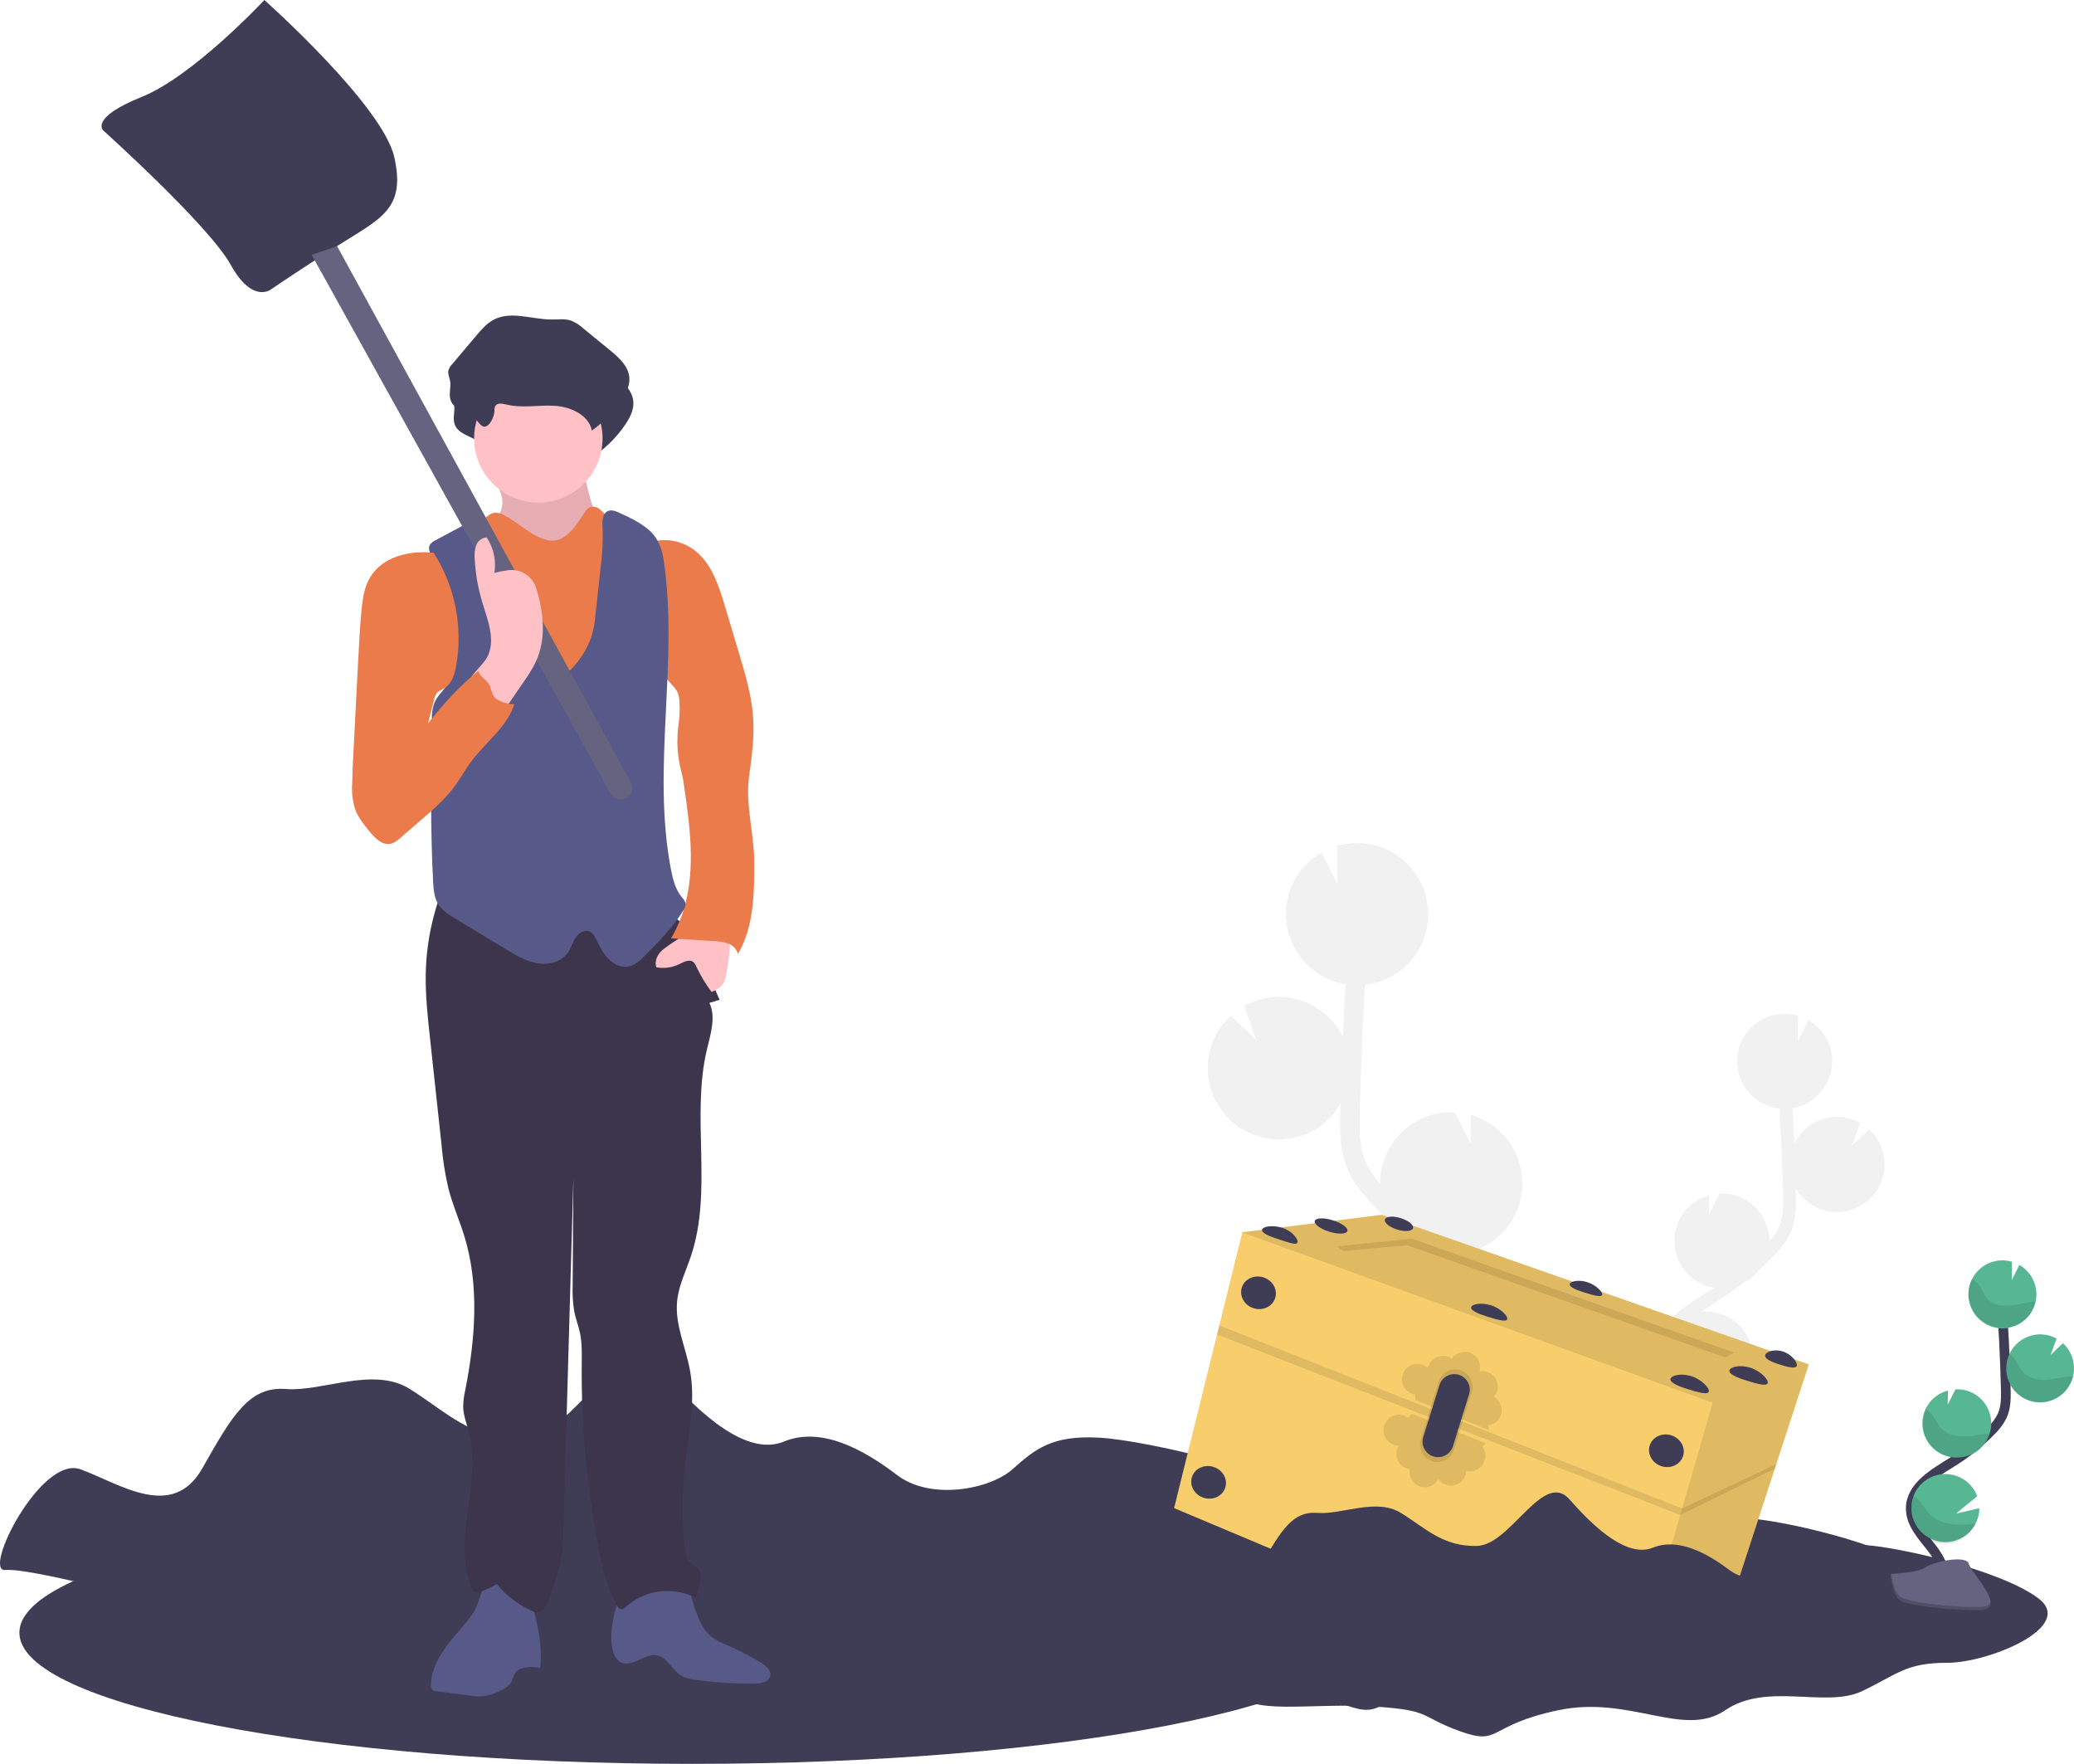
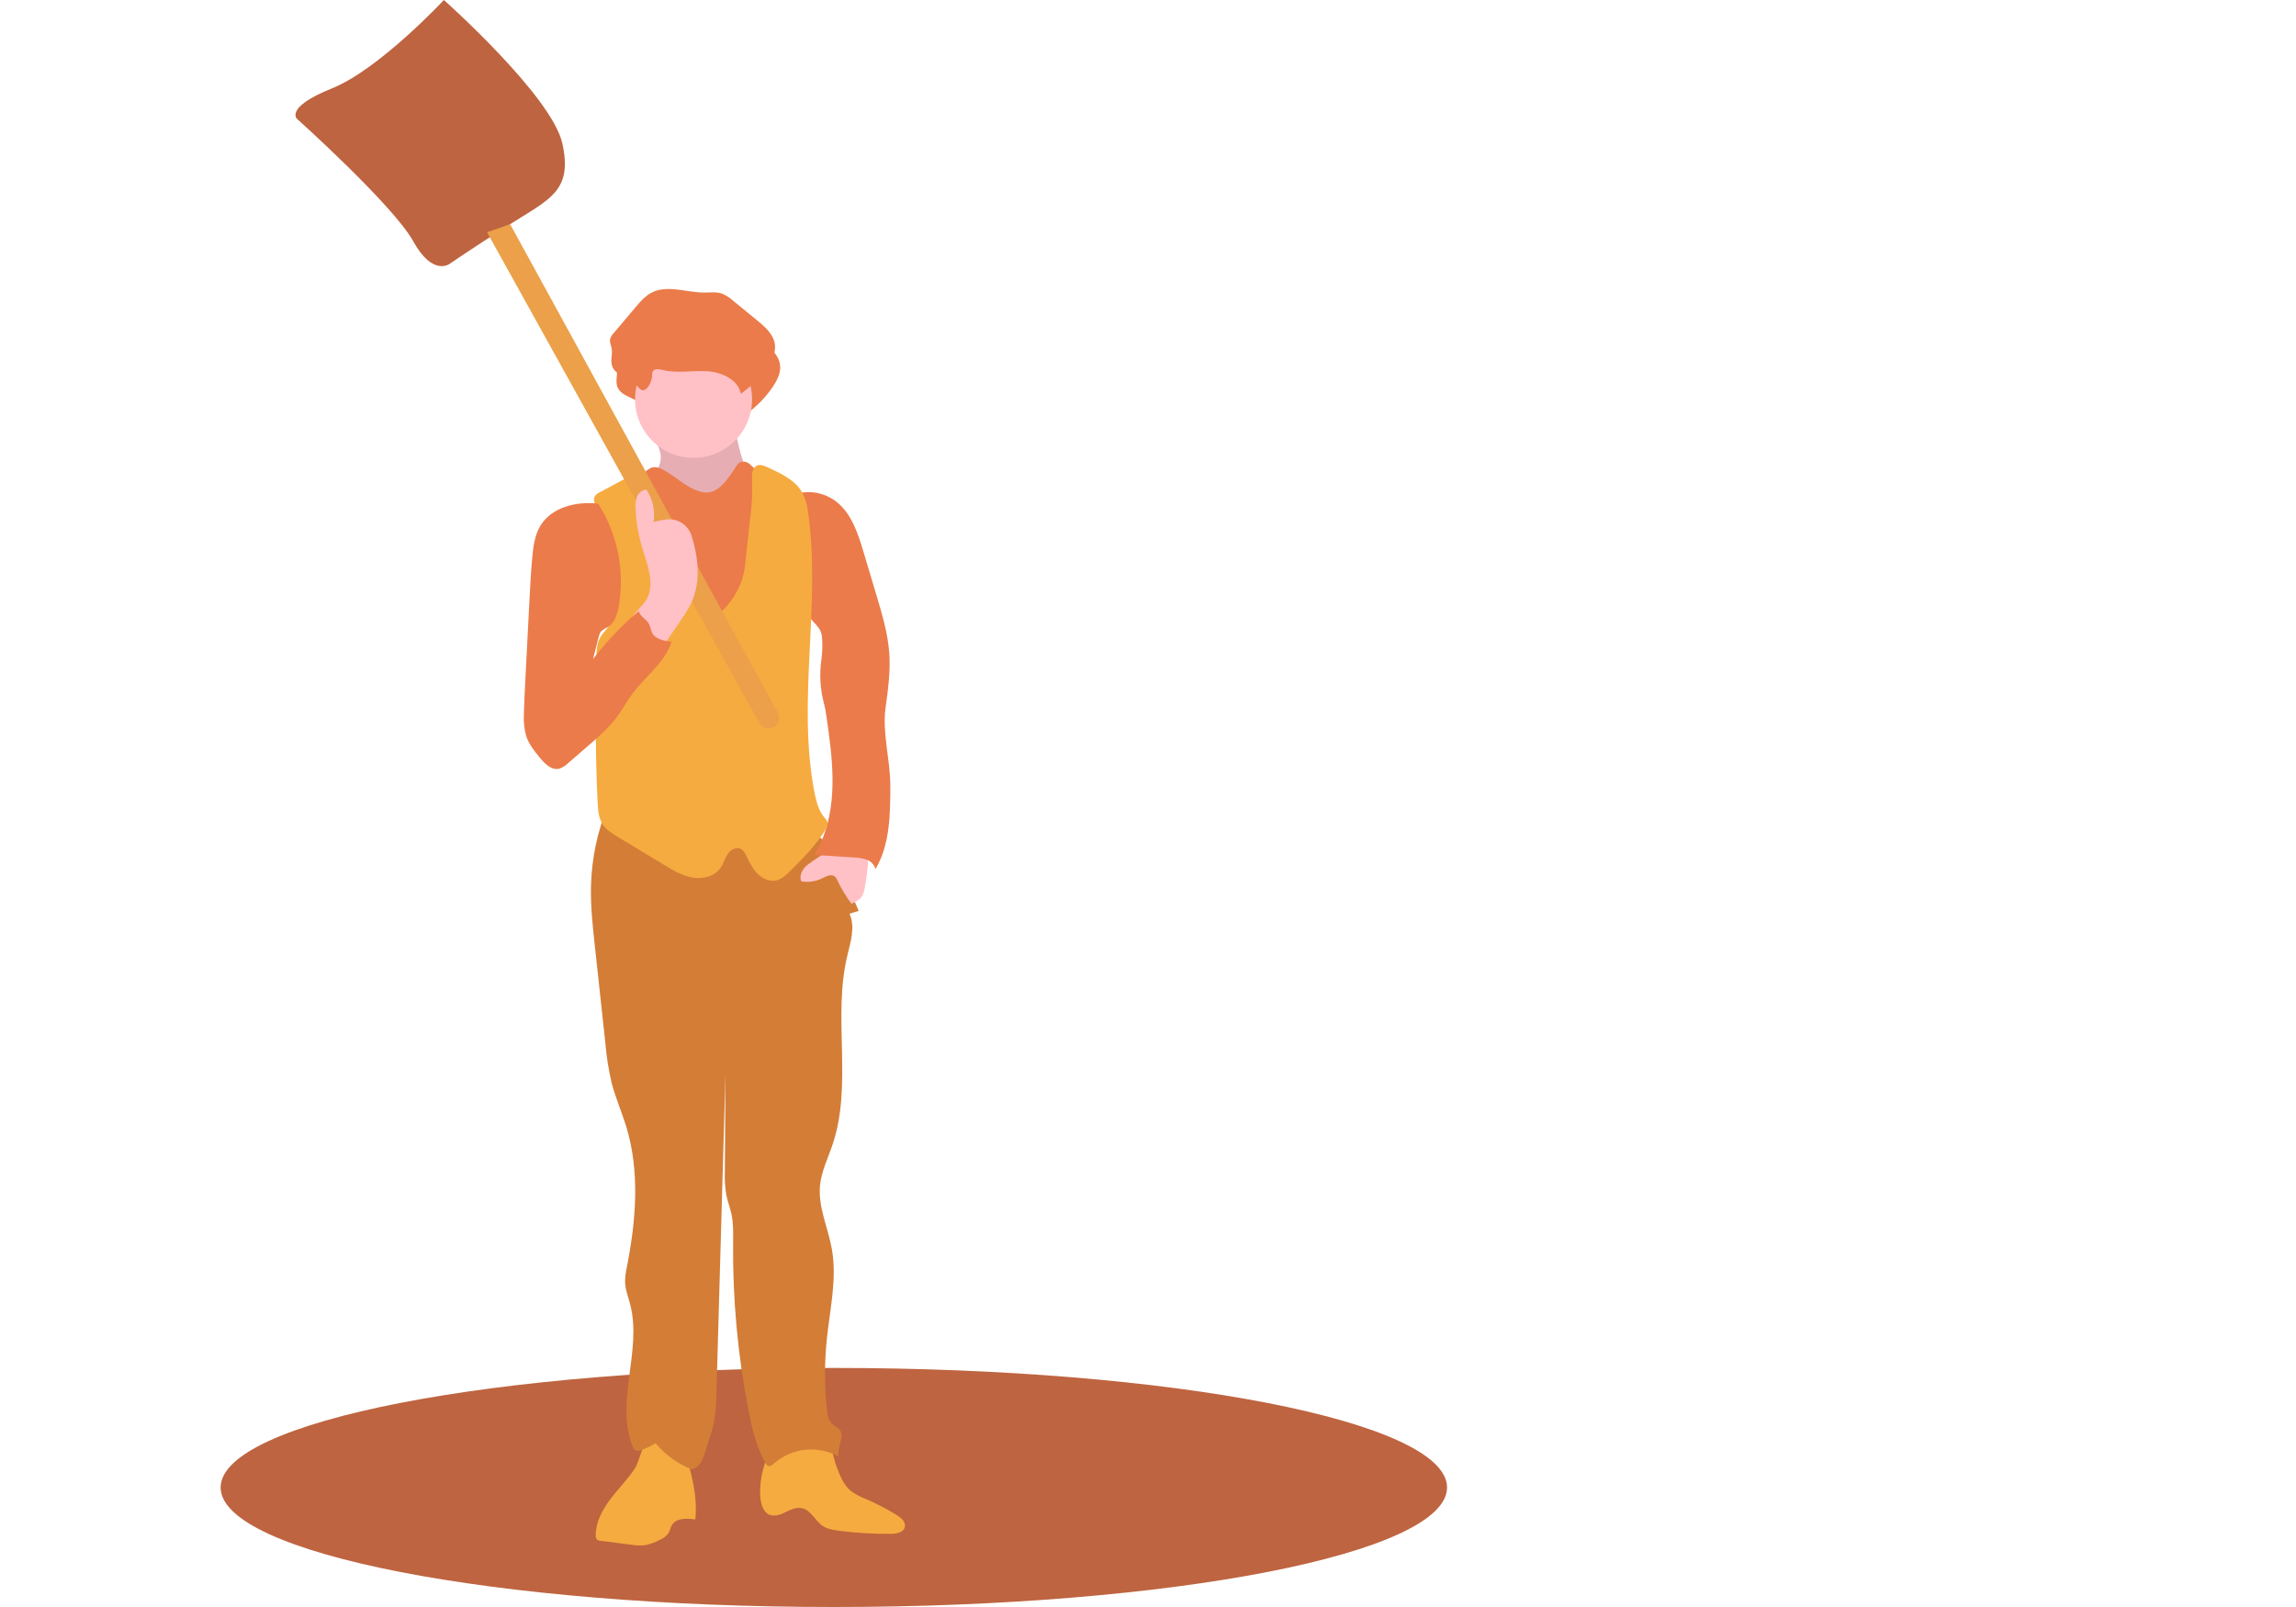
- <svg xmlns="http://www.w3.org/2000/svg" id="b6b6fb51-5da5-49d9-a163-13a86b5de1cc" data-name="Layer 1" width="853.78" height="726" viewBox="0 0 853.78 726">
-   <ellipse cx="284.98" cy="672" rx="277" ry="54" fill="#3f3d56" />
-   <path d="M236.36,746S185,732.19,175.31,733.21s14.68-47.36,30.91-41.46,37.87,21.42,50.24-.5,19.31-33.72,34.38-32.54,35.94-9.43,51,0,25.64,21.06,46.44,20.56S428.8,631.58,445,650.46s35.63,36.15,50.86,29.87,32.61,3.16,46.52,13.78,38.26,5.9,47.53-2.36,16.24-14.16,35.94-13,82.31,15.34,105.5,33-30.14,40.12-55.65,40.12-30.14,7.08-52.17,17.7-58-5.9-83.47,11.8-58-9.44-102,0-34.78,22.41-60.29,13-16.23-13-53.33-15.34-77.67,5.9-81.15-9.44-26.64-18.88-40.56-23.6S236.36,746,236.36,746Z" transform="translate(-173.11 -87)" fill="#3f3d56" />
-   <path d="M876.08,618.72l2-1.28.59-.38a19.55,19.55,0,0,1-2-38.1l-.1,8.06,4.43-8.77h0a19.56,19.56,0,0,1,20.45,18.63c0,.38,0,.74,0,1.11a23.3,23.3,0,0,0,3.86-5.7c1.88-4.19,1.91-8.92,1.77-14.68-.3-11.4-.79-22.89-1.43-34.35a19.54,19.54,0,0,1-17.37-18.51,17.38,17.38,0,0,1,0-1.77c0-.15,0-.3,0-.44,0-.57.09-1.13.18-1.69a2.56,2.56,0,0,1,0-.27c.07-.47.17-.93.28-1.39,0-.17.09-.34.13-.51.14-.5.29-1,.47-1.48.06-.16.12-.31.19-.47.14-.36.29-.71.45-1.06.08-.18.16-.37.25-.55l.07-.14h0a19.57,19.57,0,0,1,23-9.92l-.13,10.49,4.38-8.66a19.53,19.53,0,0,1,9.76,16,19.17,19.17,0,0,1-.43,5.05h0c0,.14-.08.27-.11.41s-.13.52-.2.77-.19.65-.3,1-.16.48-.25.72-.29.68-.44,1c-.09.19-.17.39-.26.59-.25.5-.52,1-.81,1.48-.1.17-.22.33-.32.49-.21.32-.42.65-.65,1s-.29.38-.44.56-.43.54-.66.8-.33.36-.5.54-.48.5-.74.74l-.51.48-.89.74-.46.36c-.47.34-.94.66-1.44,1l-.28.16a14.09,14.09,0,0,1-1.27.69l-.56.25c-.35.16-.71.32-1.08.45l-.64.23c-.36.13-.72.24-1.09.34l-.66.17c-.4.1-.81.18-1.22.25h-.08q.4,7.26.72,14.51a19.54,19.54,0,0,1,27.14-8.49l-3.45,9.48,7.11-6.83a19.49,19.49,0,0,1,6.32,13.5,19.21,19.21,0,0,1-.5,5.39,19.55,19.55,0,0,1-36,5.33c0,.49,0,1,0,1.47.13,5.08.29,11.4-2.24,17a34.54,34.54,0,0,1-7.2,9.72c-1.78,1.81-3.62,3.56-5.5,5.26a19.66,19.66,0,0,1-7.07,5.87q-4.65,3.58-9.62,6.71L879,623.34c-1.86,1.16-3.77,2.34-5.64,3.57l1-.08a19.56,19.56,0,0,1,19.25,12.73l-12.22,10,13.45-3.12a19.59,19.59,0,0,1-28,17.62c.31.37.61.75.91,1.13l1.78,2.22c8,10.08,10.17,19.64,6.23,26.93l-4.79-2.59c3.83-7.1-1.93-16.18-5.71-21-.57-.73-1.16-1.46-1.75-2.19-5.08-6.31-10.84-13.47-10.7-22.25C852.91,633.07,865.76,625.11,876.08,618.72Z" transform="translate(-173.11 -87)" fill="#f1f1f1" />
-   <path d="M779.43,605.39l-3.07-1.92c-.3-.18-.59-.37-.88-.56a29.29,29.29,0,0,0,3-57.06l.15,12.07L772,544.79h-.08a29.29,29.29,0,0,0-30.62,27.9c0,.56,0,1.11,0,1.66a35,35,0,0,1-5.79-8.55c-2.81-6.26-2.86-13.35-2.64-22,.44-17.08,1.18-34.29,2.14-51.44a29.27,29.27,0,0,0,26-27.71c0-.9,0-1.78,0-2.66l0-.66c-.06-.85-.14-1.69-.27-2.52,0-.14,0-.27-.07-.41-.12-.7-.27-1.39-.44-2.08-.06-.26-.12-.51-.19-.77-.21-.75-.43-1.48-.7-2.21-.08-.24-.18-.47-.28-.71-.21-.54-.43-1.06-.67-1.58-.13-.28-.25-.55-.38-.82a2,2,0,0,1-.1-.21h0a29.27,29.27,0,0,0-24.75-16,29.61,29.61,0,0,0-9.64,1.16l.19,15.71-6.55-13a29.11,29.11,0,0,0-14,31.56h0c0,.2.11.4.16.61.09.39.19.77.29,1.15s.3,1,.46,1.45.24.72.38,1.07c.19.52.42,1,.65,1.53.13.3.25.6.39.89.37.75.77,1.49,1.21,2.21.15.26.32.5.48.74.32.49.63,1,1,1.44.21.29.44.56.66.84s.65.81,1,1.2l.74.81q.54.57,1.11,1.11l.77.71c.43.38.88.75,1.34,1.1.23.18.45.37.69.55.69.51,1.4,1,2.14,1.44.14.09.29.16.43.24.62.36,1.25.71,1.89,1l.85.38c.53.24,1.06.47,1.61.67.32.13.64.24,1,.35.54.18,1.09.35,1.64.5l1,.26c.61.14,1.22.26,1.83.37l.12,0q-.62,10.86-1.08,21.72a29.27,29.27,0,0,0-40.65-12.7l5.18,14.18-10.65-10.22a29.13,29.13,0,0,0-9.46,20.22,28.75,28.75,0,0,0,.74,8.07,29.27,29.27,0,0,0,53.85,8c0,.74,0,1.48-.07,2.21-.19,7.61-.44,17.07,3.35,25.52,2.57,5.73,6.71,10.37,10.79,14.54q4,4.08,8.24,7.88a29.31,29.31,0,0,0,10.57,8.8q7,5.35,14.42,10l3.1,1.92c2.78,1.73,5.64,3.51,8.44,5.35-.49,0-1-.1-1.48-.12a29.28,29.28,0,0,0-28.83,19.06l18.29,14.89-20.13-4.66a29.32,29.32,0,0,0,42,26.38c-.46.56-.91,1.12-1.36,1.69-.9,1.12-1.8,2.23-2.67,3.33-11.91,15.09-15.22,29.4-9.33,40.32l7.18-3.87c-5.74-10.63,2.89-24.23,8.55-31.39.85-1.09,1.73-2.18,2.62-3.28,7.61-9.45,16.23-20.17,16-33.31C814.12,626.89,794.89,615,779.43,605.39Z" transform="translate(-173.11 -87)" fill="#f1f1f1" />
-   <path d="M631.08,756.56s-34.61-9.16-41.13-8.49,9.89-31.34,20.82-27.44,25.52,14.18,33.85-.33,13-22.32,23.17-21.54,24.21-6.25,34.36,0,17.27,13.94,31.29,13.61,27.29-31.57,38.22-19.08,24,23.94,34.26,19.78,22,2.09,31.35,9.12,25.77,3.91,32-1.56,10.94-9.37,24.22-8.59,55.45,10.15,71.07,21.87-20.31,26.55-37.49,26.55-20.31,4.69-35.15,11.72-39.05-3.91-56.23,7.81-39.05-6.25-68.73,0-23.43,14.84-40.62,8.59-10.93-8.59-35.92-10.15-52.33,3.9-54.68-6.25-18-12.5-27.33-15.62S631.08,756.56,631.08,756.56Z" transform="translate(-173.11 -87)" fill="#3f3d56" />
-   <polygon points="744.61 561.58 731.21 602.65 730.63 604.44 708.2 673.2 669.8 699.15 483.33 620.74 501 549.28 501.94 545.52 511.4 507.27 511.42 507.18 568.82 500 744.61 561.58" fill="#f8ce6d" />
-   <polygon points="744.61 561.58 708.2 673.2 669.8 699.15 705.05 577.34 511.4 507.27 511.42 507.18 568.82 500 744.61 561.58" opacity="0.1" />
-   <polygon points="553.24 514.93 550.15 513.05 581.13 509.8 713.85 556.72 710.11 558.68 579.18 512.51 553.24 514.93" opacity="0.1" />
-   <polyline points="731.21 602.65 692.45 620.88 501.94 545.52 501 549.28 691.68 623.56 730.63 604.44" opacity="0.1" />
-   <ellipse cx="691.21" cy="619.15" rx="6.67" ry="7.2" transform="translate(-278.2 1008.63) rotate(-72.75)" fill="#3f3d56" />
-   <ellipse cx="859.13" cy="684.17" rx="6.67" ry="7.2" transform="translate(-222.18 1214.73) rotate(-72.75)" fill="#3f3d56" />
-   <ellipse cx="832.58" cy="764.93" rx="6.67" ry="7.2" transform="translate(-317.97 1246.17) rotate(-72.75)" fill="#3f3d56" />
-   <ellipse cx="670.66" cy="697.17" rx="6.67" ry="7.2" transform="translate(-367.16 1043.88) rotate(-72.75)" fill="#3f3d56" />
-   <path d="M707.22,598.38c-.4,1.3-3.61,0-7.69-1.28s-7.26-2.68-6.86-4,4.24-2,8.32-.73S707.63,597.08,707.22,598.38Z" transform="translate(-173.11 -87)" fill="#3f3d56" />
-   <ellipse cx="721.08" cy="591.65" rx="2.46" ry="7.02" transform="translate(-230.92 1017.81) rotate(-72.75)" fill="#3f3d56" />
-   <path d="M793.58,630c-.4,1.3-4.41.1-8.3-1.11s-6.92-2.56-6.52-3.86,4.09-2,8-.83S794,628.68,793.58,630Z" transform="translate(-173.11 -87)" fill="#3f3d56" />
-   <path d="M876.54,659.79c-.45,1.46-4.71.19-8.84-1.09s-7.34-2.75-6.89-4.21,4.4-2.35,8.53-1.07S877,658.33,876.54,659.79Z" transform="translate(-173.11 -87)" fill="#3f3d56" />
-   <path d="M900.8,656.29c-.46,1.46-4.71.19-8.84-1.09s-7.35-2.75-6.89-4.21,4.4-2.35,8.53-1.07S901.25,654.83,900.8,656.29Z" transform="translate(-173.11 -87)" fill="#3f3d56" />
-   <path d="M912.76,649.16c-.46,1.46-4,.42-7.38-.64s-6-2.34-5.59-3.8,3.82-2.54,7.23-1.48S913.21,647.7,912.76,649.16Z" transform="translate(-173.11 -87)" fill="#3f3d56" />
-   <path d="M832.65,619.94c-.36,1.16-4,.09-7.46-1s-6.23-2.31-5.86-3.47,3.67-1.83,7.17-.75S833,618.77,832.65,619.94Z" transform="translate(-173.11 -87)" fill="#3f3d56" />
-   <ellipse cx="749.03" cy="590.77" rx="2.46" ry="6.06" transform="translate(-210.42 1043.88) rotate(-72.75)" fill="#3f3d56" />
-   <path d="M791,669.25a6.32,6.32,0,0,0-2.9-7.36,6.43,6.43,0,0,0,1.31-2.33,6.32,6.32,0,0,0-7.24-8.08,6.32,6.32,0,0,0-11.34-5.25,6.32,6.32,0,0,0-9.74,3.25c0,.14-.07.27-.1.4l-.22.11a6.32,6.32,0,1,0-6.11,10.73,5.65,5.65,0,0,0,1,.22l.08,2.32L786,675.63l-.2-2A6.34,6.34,0,0,0,791,669.25Z" transform="translate(-173.11 -87)" opacity="0.1" />
-   <path d="M783.93,689.11a6.33,6.33,0,0,1-7.2,3.29,6.18,6.18,0,0,1-.67,2.58,6.32,6.32,0,0,1-8.49,2.81,6.43,6.43,0,0,1-2.33-2,6.32,6.32,0,0,1-11.8-4.09,6.42,6.42,0,0,1-2-.62,6.32,6.32,0,0,1-2.81-8.48l.2-.37-.08-.23a6.25,6.25,0,0,1-2.63-.67A6.32,6.32,0,0,1,751.86,670a6.59,6.59,0,0,1,.85.51l1.66-1.61,30.44,12.17-1.53,1.3A6.32,6.32,0,0,1,783.93,689.11Z" transform="translate(-173.11 -87)" opacity="0.1" />
-   <path d="M765.35,655.64,758,679.46a7.16,7.16,0,0,0,4.33,8.83h0a7.15,7.15,0,0,0,9.32-4.58L779,659.88a7.14,7.14,0,0,0-5.08-9h0A7.14,7.14,0,0,0,765.35,655.64Z" transform="translate(-173.11 -87)" opacity="0.1" />
-   <path d="M765.67,657.09,759,678.45a6.4,6.4,0,0,0,3.89,7.91h0a6.41,6.41,0,0,0,8.35-4.11l6.63-21.37a6.42,6.42,0,0,0-4.56-8.12h0A6.42,6.42,0,0,0,765.67,657.09Z" transform="translate(-173.11 -87)" fill="#3f3d56" />
-   <path d="M678.72,767.49s-34.61-9.16-41.13-8.48,9.89-31.35,20.82-27.44,25.52,14.17,33.85-.34,13-22.31,23.17-21.53,24.21-6.25,34.36,0,17.27,13.93,31.29,13.6,27.29-31.57,38.23-19.07,24,23.93,34.26,19.78,22,2.09,31.34,9.12,25.78,3.9,32-1.56,10.93-9.38,24.21-8.6,55.45,10.16,71.07,21.87-20.3,26.56-37.49,26.56-20.3,4.68-35.14,11.71-39.06-3.9-56.24,7.81-39.05-6.24-68.73,0-23.43,14.84-40.61,8.6-10.94-8.6-35.93-10.16-52.33,3.91-54.67-6.25-17.95-12.49-27.33-15.62S678.72,767.49,678.72,767.49Z" transform="translate(-173.11 -87)" fill="#3f3d56" />
-   <path d="M972.49,741.17c3-5.51-.4-12.27-4.28-17.18s-8.62-10-8.52-16.29c.15-9,9.7-14.31,17.33-19.09a84,84,0,0,0,15.56-12.51,22.61,22.61,0,0,0,4.78-6.4c1.58-3.52,1.54-7.52,1.44-11.37q-.49-19.26-1.91-38.49" transform="translate(-173.11 -87)" fill="none" stroke="#3f3d56" stroke-miterlimit="10" stroke-width="4" />
-   <path d="M1011.4,619.14a14,14,0,0,0-7-11.5l-3.14,6.22.1-7.53a14.19,14.19,0,0,0-4.63-.56,14,14,0,1,0,14.68,13.37Z" transform="translate(-173.11 -87)" fill="#57b793" />
-   <path d="M986.37,714.13a14,14,0,1,1,.68-11.3L978.28,710l9.65-2.23A14,14,0,0,1,986.37,714.13Z" transform="translate(-173.11 -87)" fill="#57b793" />
-   <path d="M979.44,686.88A14,14,0,0,1,975,659.35l-.07,5.78,3.17-6.29h0A14,14,0,0,1,992.8,672.2a13.84,13.84,0,0,1-.6,4.79A14,14,0,0,1,979.44,686.88Z" transform="translate(-173.11 -87)" fill="#57b793" />
-   <path d="M1013.51,664.21a14,14,0,1,1,6.21-26.27l-2.48,6.8,5.1-4.9a14,14,0,0,1,4.53,9.69,13.79,13.79,0,0,1-.35,3.87A14,14,0,0,1,1013.51,664.21Z" transform="translate(-173.11 -87)" fill="#57b793" />
-   <path d="M1009.51,622.88c-3.24.35-6.39,1.36-9.64,1.56s-6.82-.57-8.87-3.1c-1.11-1.36-1.67-3.08-2.6-4.57a10,10,0,0,0-3.54-3.33,14,14,0,1,0,26.24,9.32Q1010.31,622.79,1009.51,622.88Z" transform="translate(-173.11 -87)" opacity="0.1" />
-   <path d="M1013.51,664.21a14.05,14.05,0,0,1-13.35-20A10.37,10.37,0,0,1,1003,647c1,1.51,1.61,3.26,2.79,4.64,2.18,2.57,5.91,3.41,9.3,3.26s6.66-1.12,10-1.43c.47,0,1-.07,1.42-.08A14,14,0,0,1,1013.51,664.21Z" transform="translate(-173.11 -87)" opacity="0.1" />
-   <path d="M979.44,686.88A14,14,0,0,1,966,667.12a11.32,11.32,0,0,1,3,2.85c1.09,1.54,1.77,3.32,3,4.74,2.37,2.63,6.35,3.56,9.94,3.48s6.82-.93,10.27-1.2A14,14,0,0,1,979.44,686.88Z" transform="translate(-173.11 -87)" opacity="0.1" />
-   <path d="M986.37,714.13a14,14,0,0,1-25.58-11.45,14,14,0,0,1,3.07,2.75c1.34,1.62,2.22,3.47,3.76,5,2.87,2.82,7.5,4,11.63,4.09A60,60,0,0,0,986.37,714.13Z" transform="translate(-173.11 -87)" opacity="0.1" />
-   <path d="M951.32,734.82s11.08-.34,14.42-2.72,17-5.21,17.87-1.4,16.64,19,4.14,19.06-29.06-1.94-32.39-4S951.32,734.82,951.32,734.82Z" transform="translate(-173.11 -87)" fill="#656380" />
-   <path d="M988,748.44c-12.51.1-29.06-2-32.39-4-2.54-1.55-3.55-7.09-3.89-9.65h-.37s.7,8.94,4,11,19.88,4.07,32.39,4c3.61,0,4.85-1.31,4.79-3.21C992,747.7,990.66,748.41,988,748.44Z" transform="translate(-173.11 -87)" opacity="0.2" />
-   <path d="M378.31,266.18a4.51,4.51,0,0,1,.31-2.14c.81-1.44,2.93-1.05,4.53-.64,6.44,1.62,13.22.15,19.84.53s14.09,3.69,15.42,10.19a48.25,48.25,0,0,0,12.23-12.57c1.84-2.75,3.44-5.9,3.19-9.2-.36-4.76-4.35-8.32-8.05-11.34l-11-9a16.51,16.51,0,0,0-4.94-3.14c-2.54-.87-5.32-.46-8-.46-8,0-16.57-3.64-23.71,0-3,1.53-5.22,4.15-7.38,6.71l-9.84,11.65a6.13,6.13,0,0,0-1.57,2.67c-.28,1.42.45,2.82.7,4.25.47,2.6-.66,5.37.21,7.87,1.43,4.15,6.46,4.74,9.54,7.11,1.15.89,2.95,3.89,4.31,3.86C376.54,272.5,378.24,268.09,378.31,266.18Z" transform="translate(-173.11 -87)" fill="#3f3d56" />
-   <path d="M379.93,294c-.11,3.24-2,6.12-3.82,8.81-2.43,3.58-5,7.3-8.84,9.3a84.94,84.94,0,0,0,62.78,6.62c3.37-1,7.35-3.08,7.15-6.59-4-1.09-8.14-2.22-11.54-4.63-4.06-2.88-6.74-7.36-8.47-12s-2.61-9.6-3.82-14.43a2.72,2.72,0,0,0-.62-1.34,2.76,2.76,0,0,0-1.9-.5L397.53,279c-5.47,0-11.41-.13-16.49,2.19C374.72,284.09,380.11,288.62,379.93,294Z" transform="translate(-173.11 -87)" fill="#ffc0c6" />
-   <path d="M379.93,294c-.11,3.24-2,6.12-3.82,8.81-2.43,3.58-5,7.3-8.84,9.3a84.94,84.94,0,0,0,62.78,6.62c3.37-1,7.35-3.08,7.15-6.59-4-1.09-8.14-2.22-11.54-4.63-4.06-2.88-6.74-7.36-8.47-12s-2.61-9.6-3.82-14.43a2.72,2.72,0,0,0-.62-1.34,2.76,2.76,0,0,0-1.9-.5L397.53,279c-5.47,0-11.41-.13-16.49,2.19C374.72,284.09,380.11,288.62,379.93,294Z" transform="translate(-173.11 -87)" opacity="0.1" />
-   <path d="M368.34,750.24c-3.28,5-7.57,9.23-11.17,14s-6.61,10.33-6.65,16.3a2.58,2.58,0,0,0,.69,2.1,2.7,2.7,0,0,0,1.37.43l13.9,1.78a23.29,23.29,0,0,0,6.4.22,22.7,22.7,0,0,0,6.56-2.39,9.05,9.05,0,0,0,3.94-3c.67-1.1.85-2.45,1.49-3.57,1.93-3.39,6.79-3.24,10.65-2.65,1.11-10.31-1.74-20.59-4.57-30.57a4,4,0,0,0-.77-1.68,4,4,0,0,0-1.81-1c-3.33-1.09-11.38-5.36-14.18-3.36C372.14,738.33,370,747.59,368.34,750.24Z" transform="translate(-173.11 -87)" fill="#575a88" />
-   <path d="M435.36,770.57c2.67-1.25,5.52-2.86,8.4-2.2,4.06.91,5.87,5.71,9.32,8,2.12,1.43,4.74,1.85,7.27,2.18a169.42,169.42,0,0,0,23.5,1.39c2.51,0,5.67-.6,6.28-3s-1.7-4.31-3.75-5.56a110,110,0,0,0-13.88-7.21,27.83,27.83,0,0,1-6.62-3.52c-3.43-2.77-5.1-7.11-6.63-11.24-1.23-3.32-2.36-10.49-4.88-13-2.76-2.71-6.47-.91-9.93-.15-5.38,1.18-11.68,2-15.14,6.83C424.24,750.16,420.35,777.52,435.36,770.57Z" transform="translate(-173.11 -87)" fill="#575a88" />
-   <path d="M355.85,451.46A101.94,101.94,0,0,0,348.39,487c-.24,9.11.74,18.19,1.73,27.25q2.37,22,4.76,44a124.13,124.13,0,0,0,2.87,18.11c1.73,6.65,4.54,13,6.55,19.54,6.22,20.38,4.45,42.36.34,63.27a31.61,31.61,0,0,0-.86,7c.12,3.53,1.48,6.89,2.36,10.31,5.38,20.85-7,44,1.08,64a3.17,3.17,0,0,0,1.27,1.75,3.22,3.22,0,0,0,2.52-.11A34.09,34.09,0,0,0,377.6,739a40.21,40.21,0,0,0,16.34,11.83c4.74-1.17,5.63-6.93,7.18-11.56A79,79,0,0,0,404,729.2a80.15,80.15,0,0,0,1.05-12.68l4.1-144.35-.3,44.05a52,52,0,0,0,.67,10.66c.6,2.93,1.7,5.74,2.33,8.67.89,4.19.78,8.53.74,12.82a376.79,376.79,0,0,0,6.95,75.82c1.6,8.18,3.52,16.44,7.61,23.69a2.61,2.61,0,0,0,1.49,1.46c.87.19,1.67-.5,2.33-1.11a25.49,25.49,0,0,1,29.27-3.18c-.88-4.24,3.16-9.17.27-12.39-.83-.93-2.07-1.38-3-2.19-1.84-1.57-2.28-4.21-2.54-6.62a153.34,153.34,0,0,1,0-32.27c1.41-13.41,4.58-26.93,2.24-40.2-1.7-9.63-6.28-19-5.37-28.69.6-6.5,3.62-12.49,5.7-18.68,9.08-27.06,0-57.22,6.57-85,1.51-6.38,3.79-13.28,1.05-19.23l4.17-1.27-8.66-19.77c-1.84-4.21-3.76-8.54-7-11.78-5.44-5.41-13.57-6.86-21.16-8l-61.74-9.63C365.3,448.44,357.92,446.38,355.85,451.46Z" transform="translate(-173.11 -87)" fill="#3c354c" />
-   <circle cx="221.61" cy="180.43" r="26.43" fill="#ffc0c6" />
-   <path d="M380.31,298.9a6.14,6.14,0,0,0-4.26-.75,7.28,7.28,0,0,0-2,1.09L361.55,308a19.33,19.33,0,0,0-4.73,4.14c-2.14,2.91-2.48,6.78-2.2,10.38.62,8.12,3.9,15.78,5.68,23.72s1.78,17-3.34,23.36a12.38,12.38,0,0,0-2.18,3.09,9,9,0,0,0-.41,3,81.82,81.82,0,0,0,.24,11.4c.56,4.89,2,9.64,2.78,14.49,1.37,8.26,1,16.73,2.06,25a4,4,0,0,0,4,4.34,117.77,117.77,0,0,0,18.67,1.23c7.23,0,14.45-.4,21.67-.78l32.86-1.73a3.24,3.24,0,0,0,3.65-3.35c2.88-13.82,5.78-27.89,4.42-41.93-.88-9.07-3.52-17.86-6-26.62-2-7.1-3.92-14.55-2.42-21.78,1-4.77,3.43-9.18,4.06-14a16.51,16.51,0,0,0-4.52-13.9c-3.68-3.53-9.05-4.87-12.72-8.41a28.93,28.93,0,0,0-3.28-3.18,4.1,4.1,0,0,0-4.31-.5,5.55,5.55,0,0,0-1.64,1.83c-3.2,4.86-8,12.87-14.75,11.61C391.84,308.1,386.74,302,380.31,298.9Z" transform="translate(-173.11 -87)" fill="#eb7b4a" />
-   <path d="M446.35,477.58c-2.34,1.75-4.08,4.86-3,7.57a15.27,15.27,0,0,0,9.36-1.3c1.87-.91,4.2-2.19,5.82-.87a4.93,4.93,0,0,1,1.19,1.8,60.82,60.82,0,0,0,6.34,10.53c1.78-.84,3.65-1.76,4.72-3.41a9.87,9.87,0,0,0,1.23-3.65,97,97,0,0,0,1.39-9.73c.21-2.37.25-5-1.37-6.76C465.08,464.26,452.12,473.27,446.35,477.58Z" transform="translate(-173.11 -87)" fill="#ffc0c6" />
-   <path d="M376.66,256.26a4.48,4.48,0,0,1,.31-2.13c.81-1.44,2.93-1,4.53-.65,6.44,1.63,13.22.16,19.84.54s14.09,3.69,15.42,10.19A48.41,48.41,0,0,0,429,251.64c1.84-2.75,3.44-5.9,3.19-9.2-.36-4.76-4.35-8.32-8.05-11.34l-11-9a16.48,16.48,0,0,0-4.94-3.13c-2.54-.87-5.32-.46-8-.46-8,0-16.57-3.64-23.71,0-3,1.54-5.22,4.16-7.39,6.72l-9.83,11.65a6.21,6.21,0,0,0-1.58,2.66c-.28,1.42.45,2.83.71,4.25.46,2.6-.66,5.38.2,7.88,1.43,4.15,6.47,4.73,9.55,7.11,1.15.89,2.94,3.89,4.31,3.85C374.89,262.59,376.59,258.18,376.66,256.26Z" transform="translate(-173.11 -87)" fill="#3f3d56" />
-   <path d="M441.93,309.87a20.5,20.5,0,0,1,16.24,3c7.56,5.18,10.67,14.64,13.3,23.42l5.89,19.69c2.58,8.63,5.18,17.34,5.78,26.33.55,8.17-.57,16.35-1.69,24.46-1.55,11.23,2.1,23.54,2.15,34.87,0,13-.08,26.79-6.7,38a6.34,6.34,0,0,0-4-4.27,18.65,18.65,0,0,0-5.95-1l-17.6-1.13a54.27,54.27,0,0,0,3.86-7.93c6.75-17.34,4.16-36.72,1.47-55.12a38,38,0,0,0-1-5.2,49.58,49.58,0,0,1-1.19-20.15,47,47,0,0,0,.31-9.18,10.26,10.26,0,0,0-.81-3.76,11.82,11.82,0,0,0-1.94-2.68l-3.56-4c-.29-12.1-2.19-24.29-4.07-36.25A81.41,81.41,0,0,1,441.93,309.87Z" transform="translate(-173.11 -87)" fill="#eb7b4a" />
-   <path d="M407.35,363.3a84.94,84.94,0,0,1-31.84-53.93c-.58-3.79-2.09-8.74-5.92-8.61a7.55,7.55,0,0,0-3.26,1.14l-13.88,7.44a5.23,5.23,0,0,0-2.42,2c-.91,1.78.38,3.83,1.49,5.49,7.47,11.3,8,25.65,8.3,39.19.09,4,.12,8.21-1.81,11.71-1.57,2.83-4.3,4.91-5.74,7.82-1.35,2.73-1.41,5.89-1.45,8.94-.28,21.76-.56,43.55.58,65.29.17,3.28.43,6.72,2.18,9.5,1.63,2.57,4.32,4.23,6.92,5.8l21.05,12.72c4,2.43,8.16,4.9,12.79,5.68s9.92-.54,12.58-4.41c1.29-1.88,1.86-4.17,3.1-6.08s3.61-3.46,5.72-2.61c1.5.6,2.32,2.17,3,3.62,1.34,2.77,2.74,5.61,4.93,7.78s5.36,3.63,8.37,3c2.6-.57,4.63-2.54,6.5-4.42,5.78-5.79,11.62-11.66,15.87-18.67a4.5,4.5,0,0,0,.9-2.83,5.7,5.7,0,0,0-1.55-2.6c-2.66-3.26-3.71-7.53-4.5-11.67-7.91-41.6,3.26-84.84-2.89-126.74-.7-4.8-2.24-9.21-5.84-12.46s-8.08-5.32-12.49-7.34c-1.45-.66-3.11-1.34-4.59-.74-2.45,1-2.46,4.37-2.28,7a91.71,91.71,0,0,1-.8,16.13l-2.15,19.79a38.24,38.24,0,0,1-1.68,8.9A35.84,35.84,0,0,1,407.35,363.3Z" transform="translate(-173.11 -87)" fill="#575a88" />
-   <path d="M284.74,206.07s-7.63,6.2-16.64-10.06-52.52-55.34-52.52-55.34-5.63-5.15,15.76-13.73S281.94,87,281.94,87s48.74,43.33,53.51,64.79-5.67,25.1-23.59,36.5S284.74,206.07,284.74,206.07Z" transform="translate(-173.11 -87)" fill="#3f3d56" />
-   <path d="M424.43,413.59l-123-221.67,10.44-3.63L432.79,409a4.79,4.79,0,0,1-2,6.54h0A4.77,4.77,0,0,1,424.43,413.59Z" transform="translate(-173.11 -87)" fill="#656380" />
-   <path d="M373.92,357c3.22-6.89-.08-14.84-2.28-22.12a74.74,74.74,0,0,1-3.11-17.8,13,13,0,0,1,.62-5.63,5,5,0,0,1,4.28-3.27,20.53,20.53,0,0,1,3.21,14.62,49.22,49.22,0,0,1,5.66-1.11A10.59,10.59,0,0,1,393.81,329c3.17,10.16,4.25,21-.17,30.5a58,58,0,0,1-4.89,8.05l-9.64,14.08c-.66,1-1.47,2-2.63,2.17s-2.37-.88-3.22-1.85c-2.93-3.31-8.13-8.13-7.56-12.69S372,361.05,373.92,357Z" transform="translate(-173.11 -87)" fill="#ffc0c6" />
-   <path d="M351.64,314.53c-9.79-1.11-21,1.54-26.12,10-2.57,4.27-3.21,9.39-3.66,14.35-.63,6.95-1,13.92-1.35,20.88l-1.89,36.64c-.23,4.38-.45,8.77-.53,13.15a29.63,29.63,0,0,0,1.09,10.16c1.21,3.55,3.61,6.55,6,9.47s5.38,5.93,8.89,5.08a9.66,9.66,0,0,0,3.81-2.35l8-6.92c5.44-4.67,10.94-9.41,15.08-15.27,2-2.82,3.64-5.87,5.66-8.67,5.94-8.24,15.08-14.49,18.21-24.15-3-.16-7.36-1.15-8.74-3.81-.73-1.41-.83-3.09-1.64-4.44-1.23-2.06-4-3.18-4.41-5.54-7.86,6.33-14.44,13.68-20.72,21.57l2.55-9.91A6.3,6.3,0,0,1,353,372.2a11.33,11.33,0,0,1,3-1.89c3.11-1.88,4.29-5.77,4.92-9.35A65.43,65.43,0,0,0,351.64,314.53Z" transform="translate(-173.11 -87)" fill="#eb7b4a" />
+ <svg xmlns="http://www.w3.org/2000/svg" id="master-artboard" viewBox="0 0 1400 980" version="1.1" x="0px" y="0px" style="enable-background:new 0 0 1400 980;" width="1400px" height="980px">
+   <g transform="matrix(1.349862, 0, 0, 1.349862, 123.7573, -0.00001376645)">
+     <g>
+       <path d="M 561.98 672 A 277 54 0 0 1 284.98 726 A 277 54 0 0 1 7.98 672 A 277 54 0 0 1 284.98 618 A 277 54 0 0 1 561.98 672 Z" fill="#3f3d56" transform="matrix(1, 0, 0, 1, -1.1368683772161603e-13, 0)" style="fill: rgb(190, 100, 64);" />
+       <path d="M378.31,266.18a4.51,4.51,0,0,1,.31-2.14c.81-1.44,2.93-1.05,4.53-.64,6.44,1.62,13.22.15,19.84.53s14.09,3.69,15.42,10.19a48.25,48.25,0,0,0,12.23-12.57c1.84-2.75,3.44-5.9,3.19-9.2-.36-4.76-4.35-8.32-8.05-11.34l-11-9a16.51,16.51,0,0,0-4.94-3.14c-2.54-.87-5.32-.46-8-.46-8,0-16.57-3.64-23.71,0-3,1.53-5.22,4.15-7.38,6.71l-9.84,11.65a6.13,6.13,0,0,0-1.57,2.67c-.28,1.42.45,2.82.7,4.25.47,2.6-.66,5.37.21,7.87,1.43,4.15,6.46,4.74,9.54,7.11,1.15.89,2.95,3.89,4.31,3.86C376.54,272.5,378.24,268.09,378.31,266.18Z" transform="matrix(1, 0, 0, 1, -173.11, -87)" fill="#3f3d56" style="fill: rgb(235, 123, 74);" />
+       <path d="M379.93,294c-.11,3.24-2,6.12-3.82,8.81-2.43,3.58-5,7.3-8.84,9.3a84.94,84.94,0,0,0,62.78,6.62c3.37-1,7.35-3.08,7.15-6.59-4-1.09-8.14-2.22-11.54-4.63-4.06-2.88-6.74-7.36-8.47-12s-2.61-9.6-3.82-14.43a2.72,2.72,0,0,0-.62-1.34,2.76,2.76,0,0,0-1.9-.5L397.53,279c-5.47,0-11.41-.13-16.49,2.19C374.72,284.09,380.11,288.62,379.93,294Z" transform="matrix(1, 0, 0, 1, -173.11, -87)" fill="#ffc0c6" />
+       <path d="M379.93,294c-.11,3.24-2,6.12-3.82,8.81-2.43,3.58-5,7.3-8.84,9.3a84.94,84.94,0,0,0,62.78,6.62c3.37-1,7.35-3.08,7.15-6.59-4-1.09-8.14-2.22-11.54-4.63-4.06-2.88-6.74-7.36-8.47-12s-2.61-9.6-3.82-14.43a2.72,2.72,0,0,0-.62-1.34,2.76,2.76,0,0,0-1.9-.5L397.53,279c-5.47,0-11.41-.13-16.49,2.19C374.72,284.09,380.11,288.62,379.93,294Z" transform="matrix(1, 0, 0, 1, -173.11, -87)" opacity="0.1" />
+       <path d="M368.34,750.24c-3.28,5-7.57,9.23-11.17,14s-6.61,10.33-6.65,16.3a2.58,2.58,0,0,0,.69,2.1,2.7,2.7,0,0,0,1.37.43l13.9,1.78a23.29,23.29,0,0,0,6.4.22,22.7,22.7,0,0,0,6.56-2.39,9.05,9.05,0,0,0,3.94-3c.67-1.1.85-2.45,1.49-3.57,1.93-3.39,6.79-3.24,10.65-2.65,1.11-10.31-1.74-20.59-4.57-30.57a4,4,0,0,0-.77-1.68,4,4,0,0,0-1.81-1c-3.33-1.09-11.38-5.36-14.18-3.36C372.14,738.33,370,747.59,368.34,750.24Z" transform="matrix(1, 0, 0, 1, -173.11, -87)" fill="#575a88" style="fill: rgb(246, 171, 64);" />
+       <path d="M435.36,770.57c2.67-1.25,5.52-2.86,8.4-2.2,4.06.91,5.87,5.71,9.32,8,2.12,1.43,4.74,1.85,7.27,2.18a169.42,169.42,0,0,0,23.5,1.39c2.51,0,5.67-.6,6.28-3s-1.7-4.31-3.75-5.56a110,110,0,0,0-13.88-7.21,27.83,27.83,0,0,1-6.62-3.52c-3.43-2.77-5.1-7.11-6.63-11.24-1.23-3.32-2.36-10.49-4.88-13-2.76-2.71-6.47-.91-9.93-.15-5.38,1.18-11.68,2-15.14,6.83C424.24,750.16,420.35,777.52,435.36,770.57Z" transform="matrix(1, 0, 0, 1, -173.11, -87)" fill="#575a88" style="fill: rgb(246, 171, 64);" />
+       <path d="M355.85,451.46A101.94,101.94,0,0,0,348.39,487c-.24,9.11.74,18.19,1.73,27.25q2.37,22,4.76,44a124.13,124.13,0,0,0,2.87,18.11c1.73,6.65,4.54,13,6.55,19.54,6.22,20.38,4.45,42.36.34,63.27a31.61,31.61,0,0,0-.86,7c.12,3.53,1.48,6.89,2.36,10.31,5.38,20.85-7,44,1.08,64a3.17,3.17,0,0,0,1.27,1.75,3.22,3.22,0,0,0,2.52-.11A34.09,34.09,0,0,0,377.6,739a40.21,40.21,0,0,0,16.34,11.83c4.74-1.17,5.63-6.93,7.18-11.56A79,79,0,0,0,404,729.2a80.15,80.15,0,0,0,1.05-12.68l4.1-144.35-.3,44.05a52,52,0,0,0,.67,10.66c.6,2.93,1.7,5.74,2.33,8.67.89,4.19.78,8.53.74,12.82a376.79,376.79,0,0,0,6.95,75.82c1.6,8.18,3.52,16.44,7.61,23.69a2.61,2.61,0,0,0,1.49,1.46c.87.19,1.67-.5,2.33-1.11a25.49,25.49,0,0,1,29.27-3.18c-.88-4.24,3.16-9.17.27-12.39-.83-.93-2.07-1.38-3-2.19-1.84-1.57-2.28-4.21-2.54-6.62a153.34,153.34,0,0,1,0-32.27c1.41-13.41,4.58-26.93,2.24-40.2-1.7-9.63-6.28-19-5.37-28.69.6-6.5,3.62-12.49,5.7-18.68,9.08-27.06,0-57.22,6.57-85,1.51-6.38,3.79-13.28,1.05-19.23l4.17-1.27-8.66-19.77c-1.84-4.21-3.76-8.54-7-11.78-5.44-5.41-13.57-6.86-21.16-8l-61.74-9.63C365.3,448.44,357.92,446.38,355.85,451.46Z" transform="matrix(1, 0, 0, 1, -173.11, -87)" fill="#3c354c" style="fill: rgb(212, 125, 55);" />
+       <path d="M 248.04 180.43 A 26.43 26.43 0 0 1 221.61 206.86 A 26.43 26.43 0 0 1 195.18 180.43 A 26.43 26.43 0 0 1 221.61 154 A 26.43 26.43 0 0 1 248.04 180.43 Z" fill="#ffc0c6" transform="matrix(1, 0, 0, 1, -1.1368683772161603e-13, 0)" />
+       <path d="M380.31,298.9a6.14,6.14,0,0,0-4.26-.75,7.28,7.28,0,0,0-2,1.09L361.55,308a19.33,19.33,0,0,0-4.73,4.14c-2.14,2.91-2.48,6.78-2.2,10.38.62,8.12,3.9,15.78,5.68,23.72s1.78,17-3.34,23.36a12.38,12.38,0,0,0-2.18,3.09,9,9,0,0,0-.41,3,81.82,81.82,0,0,0,.24,11.4c.56,4.89,2,9.64,2.78,14.49,1.37,8.26,1,16.73,2.06,25a4,4,0,0,0,4,4.34,117.77,117.77,0,0,0,18.67,1.23c7.23,0,14.45-.4,21.67-.78l32.86-1.73a3.24,3.24,0,0,0,3.65-3.35c2.88-13.82,5.78-27.89,4.42-41.93-.88-9.07-3.52-17.86-6-26.62-2-7.1-3.92-14.55-2.42-21.78,1-4.77,3.43-9.18,4.06-14a16.51,16.51,0,0,0-4.52-13.9c-3.68-3.53-9.05-4.87-12.72-8.41a28.93,28.93,0,0,0-3.28-3.18,4.1,4.1,0,0,0-4.31-.5,5.55,5.55,0,0,0-1.64,1.83c-3.2,4.86-8,12.87-14.75,11.61C391.84,308.1,386.74,302,380.31,298.9Z" transform="matrix(1, 0, 0, 1, -173.11, -87)" fill="#eb7b4a" />
+       <path d="M446.35,477.58c-2.34,1.75-4.08,4.86-3,7.57a15.27,15.27,0,0,0,9.36-1.3c1.87-.91,4.2-2.19,5.82-.87a4.93,4.93,0,0,1,1.19,1.8,60.82,60.82,0,0,0,6.34,10.53c1.78-.84,3.65-1.76,4.72-3.41a9.87,9.87,0,0,0,1.23-3.65,97,97,0,0,0,1.39-9.73c.21-2.37.25-5-1.37-6.76C465.08,464.26,452.12,473.27,446.35,477.58Z" transform="matrix(1, 0, 0, 1, -173.11, -87)" fill="#ffc0c6" />
+       <path d="M376.66,256.26a4.48,4.48,0,0,1,.31-2.13c.81-1.44,2.93-1,4.53-.65,6.44,1.63,13.22.16,19.84.54s14.09,3.69,15.42,10.19A48.41,48.41,0,0,0,429,251.64c1.84-2.75,3.44-5.9,3.19-9.2-.36-4.76-4.35-8.32-8.05-11.34l-11-9a16.48,16.48,0,0,0-4.94-3.13c-2.54-.87-5.32-.46-8-.46-8,0-16.57-3.64-23.71,0-3,1.54-5.22,4.16-7.39,6.72l-9.83,11.65a6.21,6.21,0,0,0-1.58,2.66c-.28,1.42.45,2.83.71,4.25.46,2.6-.66,5.38.2,7.88,1.43,4.15,6.47,4.73,9.55,7.11,1.15.89,2.94,3.89,4.31,3.85C374.89,262.59,376.59,258.18,376.66,256.26Z" transform="matrix(1, 0, 0, 1, -173.7766, -86.33338)" fill="#3f3d56" style="fill: rgb(235, 123, 74);" />
+       <path d="M441.93,309.87a20.5,20.5,0,0,1,16.24,3c7.56,5.18,10.67,14.64,13.3,23.42l5.89,19.69c2.58,8.63,5.18,17.34,5.78,26.33.55,8.17-.57,16.35-1.69,24.46-1.55,11.23,2.1,23.54,2.15,34.87,0,13-.08,26.79-6.7,38a6.34,6.34,0,0,0-4-4.27,18.65,18.65,0,0,0-5.95-1l-17.6-1.13a54.27,54.27,0,0,0,3.86-7.93c6.75-17.34,4.16-36.72,1.47-55.12a38,38,0,0,0-1-5.2,49.58,49.58,0,0,1-1.19-20.15,47,47,0,0,0,.31-9.18,10.26,10.26,0,0,0-.81-3.76,11.82,11.82,0,0,0-1.94-2.68l-3.56-4c-.29-12.1-2.19-24.29-4.07-36.25A81.41,81.41,0,0,1,441.93,309.87Z" transform="matrix(1, 0, 0, 1, -173.11, -87)" fill="#eb7b4a" />
+       <path d="M407.35,363.3a84.94,84.94,0,0,1-31.84-53.93c-.58-3.79-2.09-8.74-5.92-8.61a7.55,7.55,0,0,0-3.26,1.14l-13.88,7.44a5.23,5.23,0,0,0-2.42,2c-.91,1.78.38,3.83,1.49,5.49,7.47,11.3,8,25.65,8.3,39.19.09,4,.12,8.21-1.81,11.71-1.57,2.83-4.3,4.91-5.74,7.82-1.35,2.73-1.41,5.89-1.45,8.94-.28,21.76-.56,43.55.58,65.29.17,3.28.43,6.72,2.18,9.5,1.63,2.57,4.32,4.23,6.92,5.8l21.05,12.72c4,2.43,8.16,4.9,12.79,5.68s9.92-.54,12.58-4.41c1.29-1.88,1.86-4.17,3.1-6.08s3.61-3.46,5.72-2.61c1.5.6,2.32,2.17,3,3.62,1.34,2.77,2.74,5.61,4.93,7.78s5.36,3.63,8.37,3c2.6-.57,4.63-2.54,6.5-4.42,5.78-5.79,11.62-11.66,15.87-18.67a4.5,4.5,0,0,0,.9-2.83,5.7,5.7,0,0,0-1.55-2.6c-2.66-3.26-3.71-7.53-4.5-11.67-7.91-41.6,3.26-84.84-2.89-126.74-.7-4.8-2.24-9.21-5.84-12.46s-8.08-5.32-12.49-7.34c-1.45-.66-3.11-1.34-4.59-.74-2.45,1-2.46,4.37-2.28,7a91.71,91.71,0,0,1-.8,16.13l-2.15,19.79a38.24,38.24,0,0,1-1.68,8.9A35.84,35.84,0,0,1,407.35,363.3Z" transform="matrix(1, 0, 0, 1, -173.11, -87)" fill="#575a88" style="fill: rgb(246, 171, 64);" />
+       <path d="M284.74,206.07s-7.63,6.2-16.64-10.06-52.52-55.34-52.52-55.34-5.63-5.15,15.76-13.73S281.94,87,281.94,87s48.74,43.33,53.51,64.79-5.67,25.1-23.59,36.5S284.74,206.07,284.74,206.07Z" transform="matrix(1, 0, 0, 1, -173.11, -87)" fill="#3f3d56" style="fill: rgb(190, 100, 64);" />
+       <path d="M424.43,413.59l-123-221.67,10.44-3.63L432.79,409a4.79,4.79,0,0,1-2,6.54h0A4.77,4.77,0,0,1,424.43,413.59Z" transform="matrix(1, 0, 0, 1, -173.11, -87)" fill="#656380" style="fill: rgb(235, 160, 73);" />
+       <path d="M373.92,357c3.22-6.89-.08-14.84-2.28-22.12a74.74,74.74,0,0,1-3.11-17.8,13,13,0,0,1,.62-5.63,5,5,0,0,1,4.28-3.27,20.53,20.53,0,0,1,3.21,14.62,49.22,49.22,0,0,1,5.66-1.11A10.59,10.59,0,0,1,393.81,329c3.17,10.16,4.25,21-.17,30.5a58,58,0,0,1-4.89,8.05l-9.64,14.08c-.66,1-1.47,2-2.63,2.17s-2.37-.88-3.22-1.85c-2.93-3.31-8.13-8.13-7.56-12.69S372,361.05,373.92,357Z" transform="matrix(1, 0, 0, 1, -173.11, -87)" fill="#ffc0c6" />
+       <path d="M351.64,314.53c-9.79-1.11-21,1.54-26.12,10-2.57,4.27-3.21,9.39-3.66,14.35-.63,6.95-1,13.92-1.35,20.88l-1.89,36.64c-.23,4.38-.45,8.77-.53,13.15a29.63,29.63,0,0,0,1.09,10.16c1.21,3.55,3.61,6.55,6,9.47s5.38,5.93,8.89,5.08a9.66,9.66,0,0,0,3.81-2.35l8-6.92c5.44-4.67,10.94-9.41,15.08-15.27,2-2.82,3.64-5.87,5.66-8.67,5.94-8.24,15.08-14.49,18.21-24.15-3-.16-7.36-1.15-8.74-3.81-.73-1.41-.83-3.09-1.64-4.44-1.23-2.06-4-3.18-4.41-5.54-7.86,6.33-14.44,13.68-20.72,21.57l2.55-9.91A6.3,6.3,0,0,1,353,372.2a11.33,11.33,0,0,1,3-1.89c3.11-1.88,4.29-5.77,4.92-9.35A65.43,65.43,0,0,0,351.64,314.53Z" transform="matrix(1, 0, 0, 1, -173.11, -87)" fill="#eb7b4a" />
+       <path d="M 451.608 655.667 L 451.608 655.667" style="fill: rgb(190, 100, 64); fill-opacity: 1; stroke: rgb(0, 0, 0); stroke-opacity: 1; stroke-width: 0; paint-order: fill;" />
+     </g>
+     <path d="M 224.052 149.428" style="fill: rgb(246, 171, 64); fill-opacity: 1; stroke: rgb(0, 0, 0); stroke-opacity: 1; stroke-width: 0; paint-order: fill;" />
+     <path d="M 280.715 184.092" style="fill: rgb(235, 123, 74); fill-opacity: 1; stroke: rgb(0, 0, 0); stroke-opacity: 1; stroke-width: 0; paint-order: fill;" transform="matrix(1, 0, 0, 1, -0.6666176, 0.6666176)" />
+     <path d="M 210.72 454.739" style="fill: rgb(235, 123, 74); fill-opacity: 1; stroke: rgb(0, 0, 0); stroke-opacity: 1; stroke-width: 0; paint-order: fill;" />
+     <path d="M 460.702 358.079" style="fill: rgb(212, 125, 55); fill-opacity: 1; stroke: rgb(0, 0, 0); stroke-opacity: 1; stroke-width: 0; paint-order: fill;" />
+     <path d="M 198.054 681.389 L 198.054 681.389" style="fill: rgb(246, 171, 64); fill-opacity: 1; stroke: rgb(0, 0, 0); stroke-opacity: 1; stroke-width: 0; paint-order: fill;" />
+     <path d="M 616.69 570.73" style="fill: rgb(246, 171, 64); fill-opacity: 1; stroke: rgb(0, 0, 0); stroke-opacity: 1; stroke-width: 0; paint-order: fill;" />
+   </g>
</svg>
